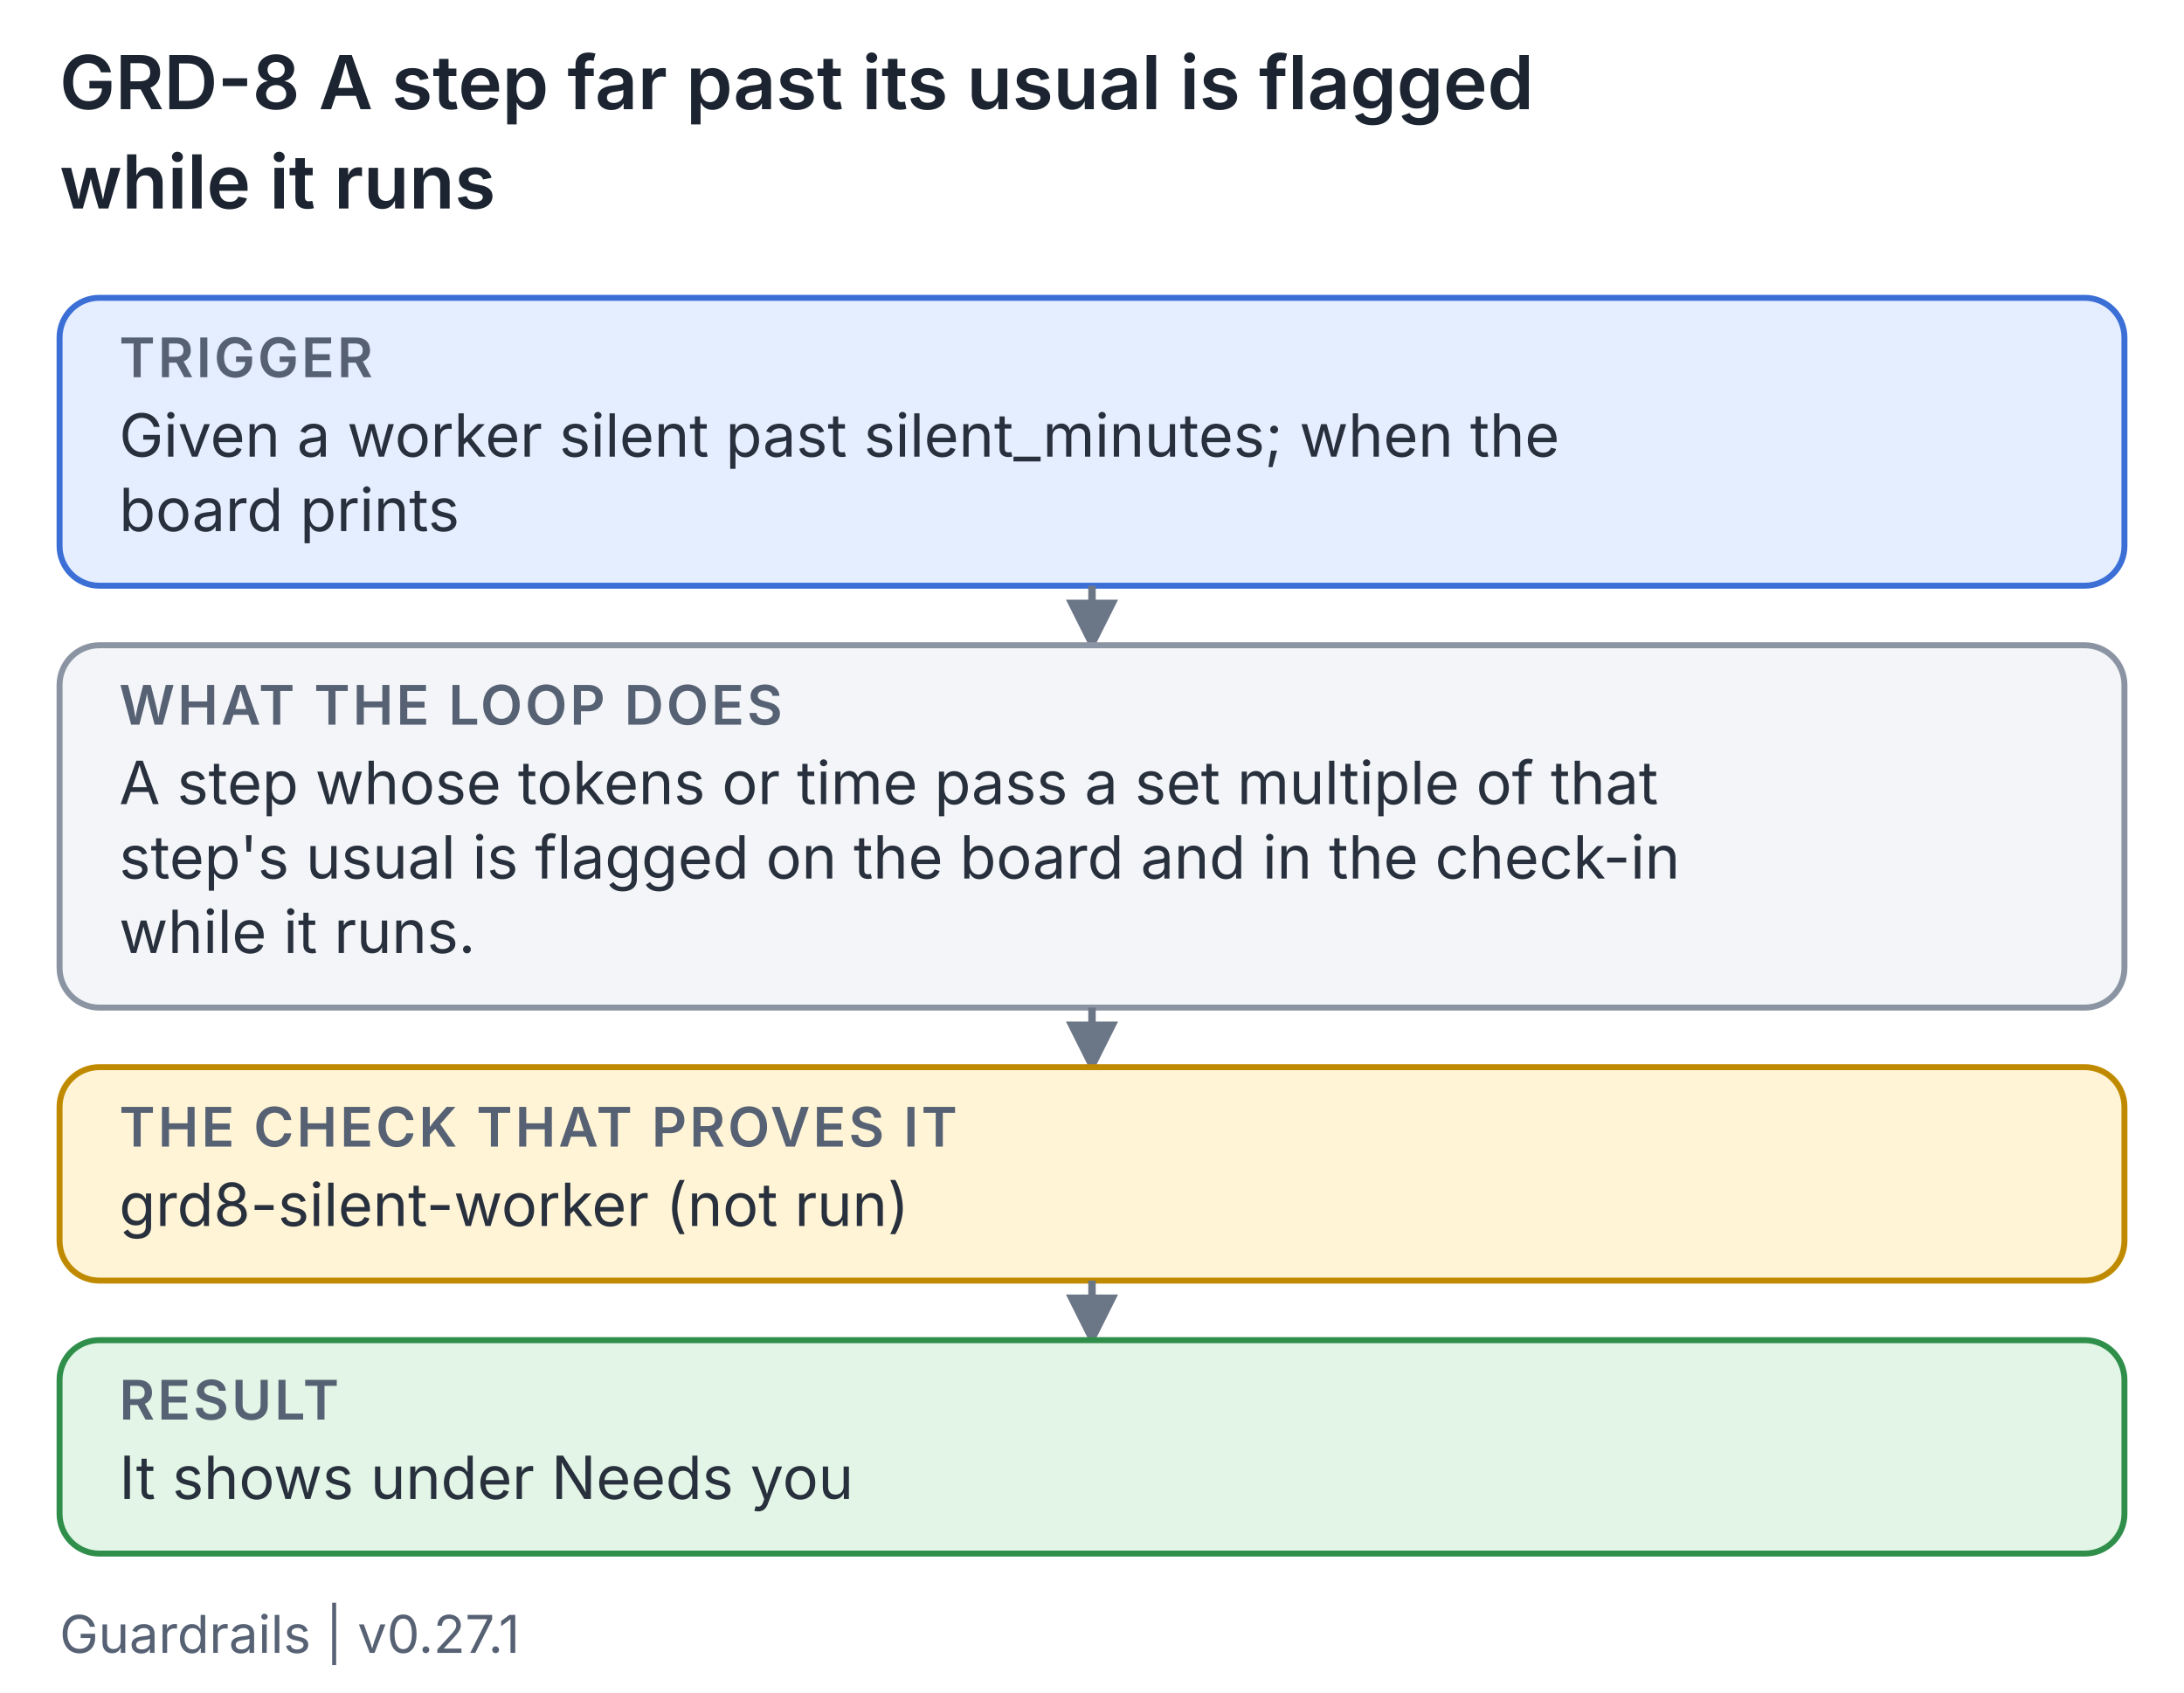
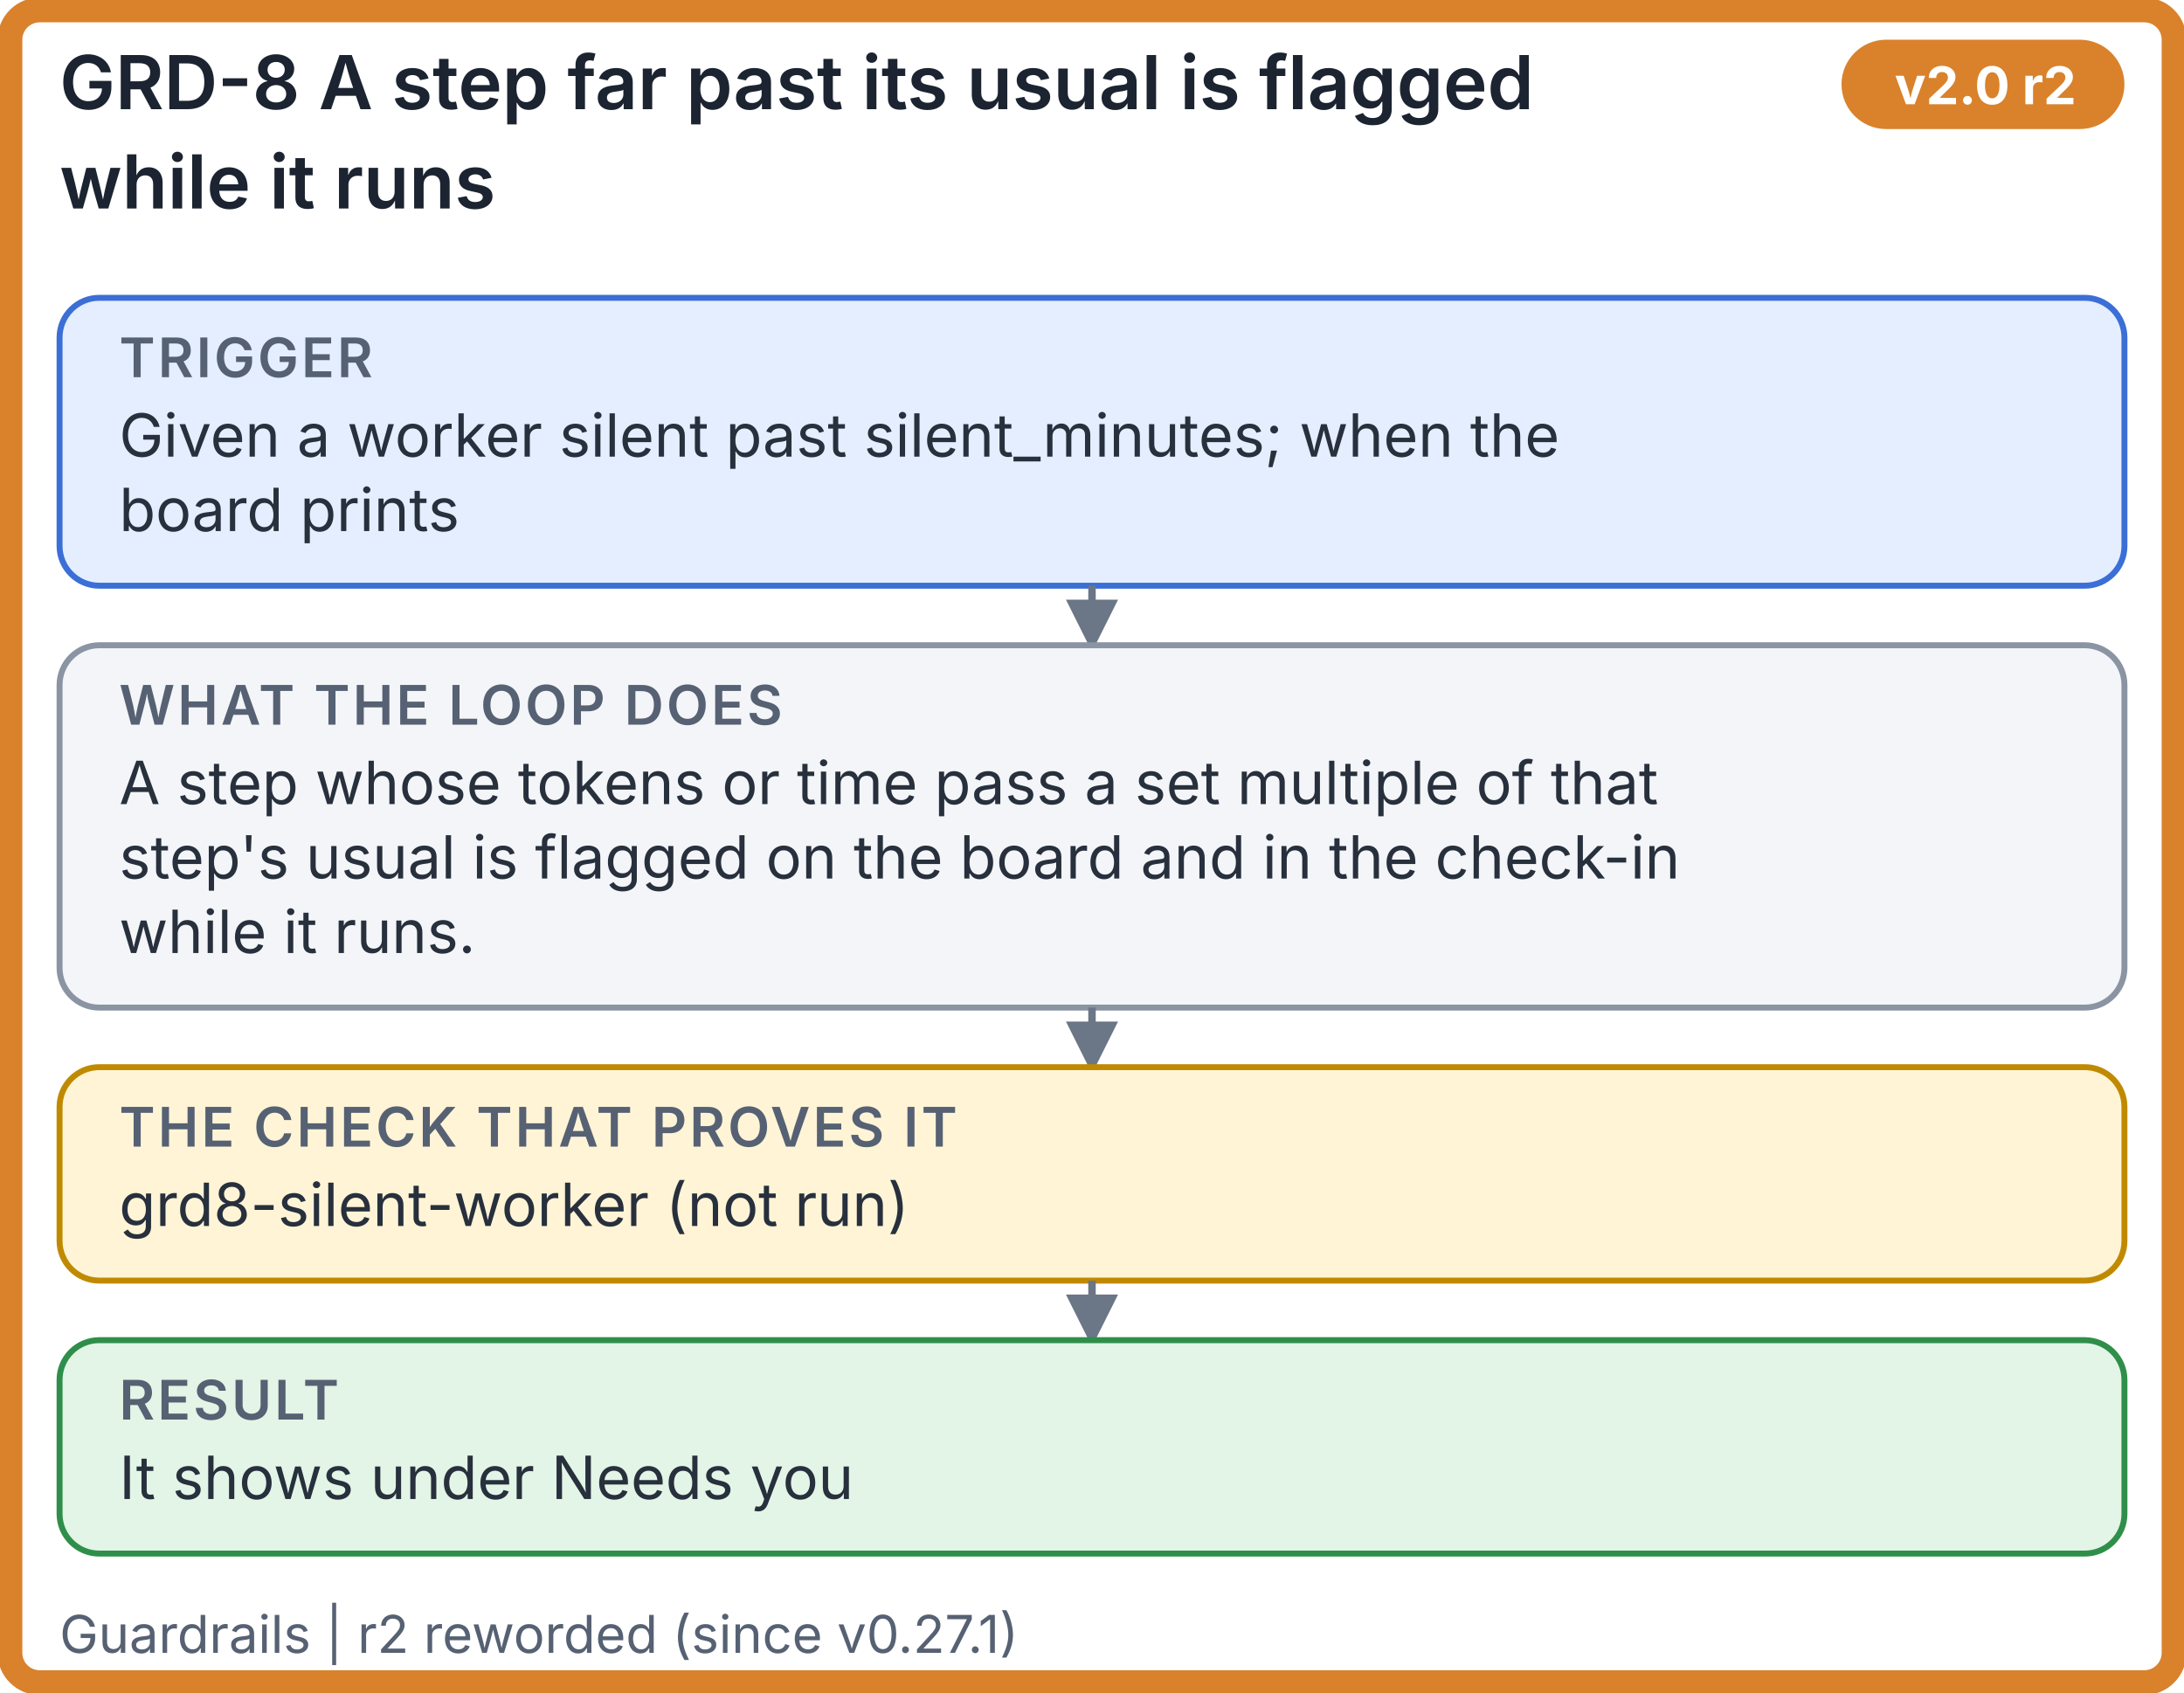
<svg xmlns="http://www.w3.org/2000/svg" viewBox="0 0 440 341" width="440" role="img" aria-label="Flow of GRD-8 A step far past its usual is flagged while it runs: trigger, what the loop does, the check that proves it, the result">
  <style>
.f-t{font:600 15px system-ui,-apple-system,Segoe UI,sans-serif;fill:#1b2430}
.f-h{font:600 11px system-ui,-apple-system,Segoe UI,sans-serif;fill:#566173;letter-spacing:.05em}
.f-s{font:400 12px system-ui,-apple-system,Segoe UI,sans-serif;fill:#27303c}
.f-x{font:400 10.5px system-ui,-apple-system,Segoe UI,sans-serif;fill:#566173}
.f-you{fill:#e4eeff;stroke:#3b6fd6}
.f-step{fill:#f3f5f8;stroke:#8a94a3}
.f-gate{fill:#fff4d6;stroke:#c08a00}
.f-ok{fill:#e2f5e6;stroke:#2f8f4a}
.f-find{fill:#fde9e7;stroke:#c5483f}
.f-bg{fill:#ffffff}
.f-a{stroke:#6b7686;stroke-width:1.5;fill:none}
.f-ah{fill:#6b7686}
@media (prefers-color-scheme: dark){
.f-t{fill:#eef2f6}.f-h,.f-x{fill:#a3afbf}.f-s{fill:#e1e7ee}
.f-step{fill:#222b36;stroke:#5c6b7d}.f-you{fill:#162a4f;stroke:#6d9bf0}
.f-gate{fill:#3a2e0d;stroke:#d9a521}.f-find{fill:#3d1c1a;stroke:#e0736a}
.f-ok{fill:#153420;stroke:#4fb56c}.f-bg{fill:#12171d}.f-a{stroke:#9aa7b8}.f-ah{fill:#9aa7b8}
}
+ 
+ .k-shipped{stroke:#8a94a3;stroke-width:1.5}.k-v20{stroke:#d9822b;stroke-width:5}.k-v21{stroke:#8a5cd6;stroke-width:5;stroke-dasharray:10 6}
+ .p-shipped{fill:#2f8f4a}.p-v20{fill:#d9822b}.p-v21{fill:#8a5cd6}
+ .f-pill{font:700 10.5px system-ui,-apple-system,Segoe UI,sans-serif;fill:#ffffff}
+ @media (prefers-color-scheme: dark){.k-shipped{stroke:#5c6b7d}.k-v20{stroke:#f0a050}.k-v21{stroke:#b08cf0}.p-shipped{fill:#3d9c58}.p-v20{fill:#c46f1c}.p-v21{fill:#7a4cc6}}
</style>
  <defs>
    <marker id="ah" viewBox="0 0 8 8" refX="7" refY="4" markerWidth="7" markerHeight="7" orient="auto-start-reverse">
      <path d="M0 0 L8 4 L0 8 z" class="f-ah" />
    </marker>
  </defs>
  <rect width="440" height="341" class="f-bg" />
  <text x="12" y="22" class="f-t">GRD-8 A step far past its usual is flagged</text>
  <text x="12" y="42" class="f-t">while it runs</text>
  <rect x="12" y="60" width="416" height="58" rx="8" class="f-you" stroke-width="1.2" />
  <text x="24" y="76" class="f-h">TRIGGER</text>
  <text x="24" y="92" class="f-s">Given a worker silent past silent_minutes; when the</text>
  <text x="24" y="107" class="f-s">board prints</text>
  <path d="M220 118 L220 130" class="f-a" marker-end="url(#ah)" />
  <rect x="12" y="130" width="416" height="73" rx="8" class="f-step" stroke-width="1.2" />
  <text x="24" y="146" class="f-h">WHAT THE LOOP DOES</text>
  <text x="24" y="162" class="f-s">A step whose tokens or time pass a set multiple of that</text>
  <text x="24" y="177" class="f-s">step's usual is flagged on the board and in the check-in</text>
  <text x="24" y="192" class="f-s">while it runs.</text>
  <path d="M220 203 L220 215" class="f-a" marker-end="url(#ah)" />
  <rect x="12" y="215" width="416" height="43" rx="8" class="f-gate" stroke-width="1.2" />
  <text x="24" y="231" class="f-h">THE CHECK THAT PROVES IT</text>
  <text x="24" y="247" class="f-s">grd8-silent-worker (not run)</text>
  <path d="M220 258 L220 270" class="f-a" marker-end="url(#ah)" />
  <rect x="12" y="270" width="416" height="43" rx="8" class="f-ok" stroke-width="1.2" />
  <text x="24" y="286" class="f-h">RESULT</text>
  <text x="24" y="302" class="f-s">It shows under Needs you</text>
-   <text x="12" y="333" class="f-x">Guardrails | v0.27.1</text>
+   <text x="12" y="333" class="f-x">Guardrails | r2 reworded (since v0.27.1)</text>
+   <rect x="2" y="2" width="436" height="337" rx="6" fill="none" class="k-v20" />
+   <rect x="371" y="8" width="57" height="18" rx="9" class="p-v20" />
+   <text x="400" y="21" text-anchor="middle" class="f-pill">v2.0 r2</text>
</svg>
